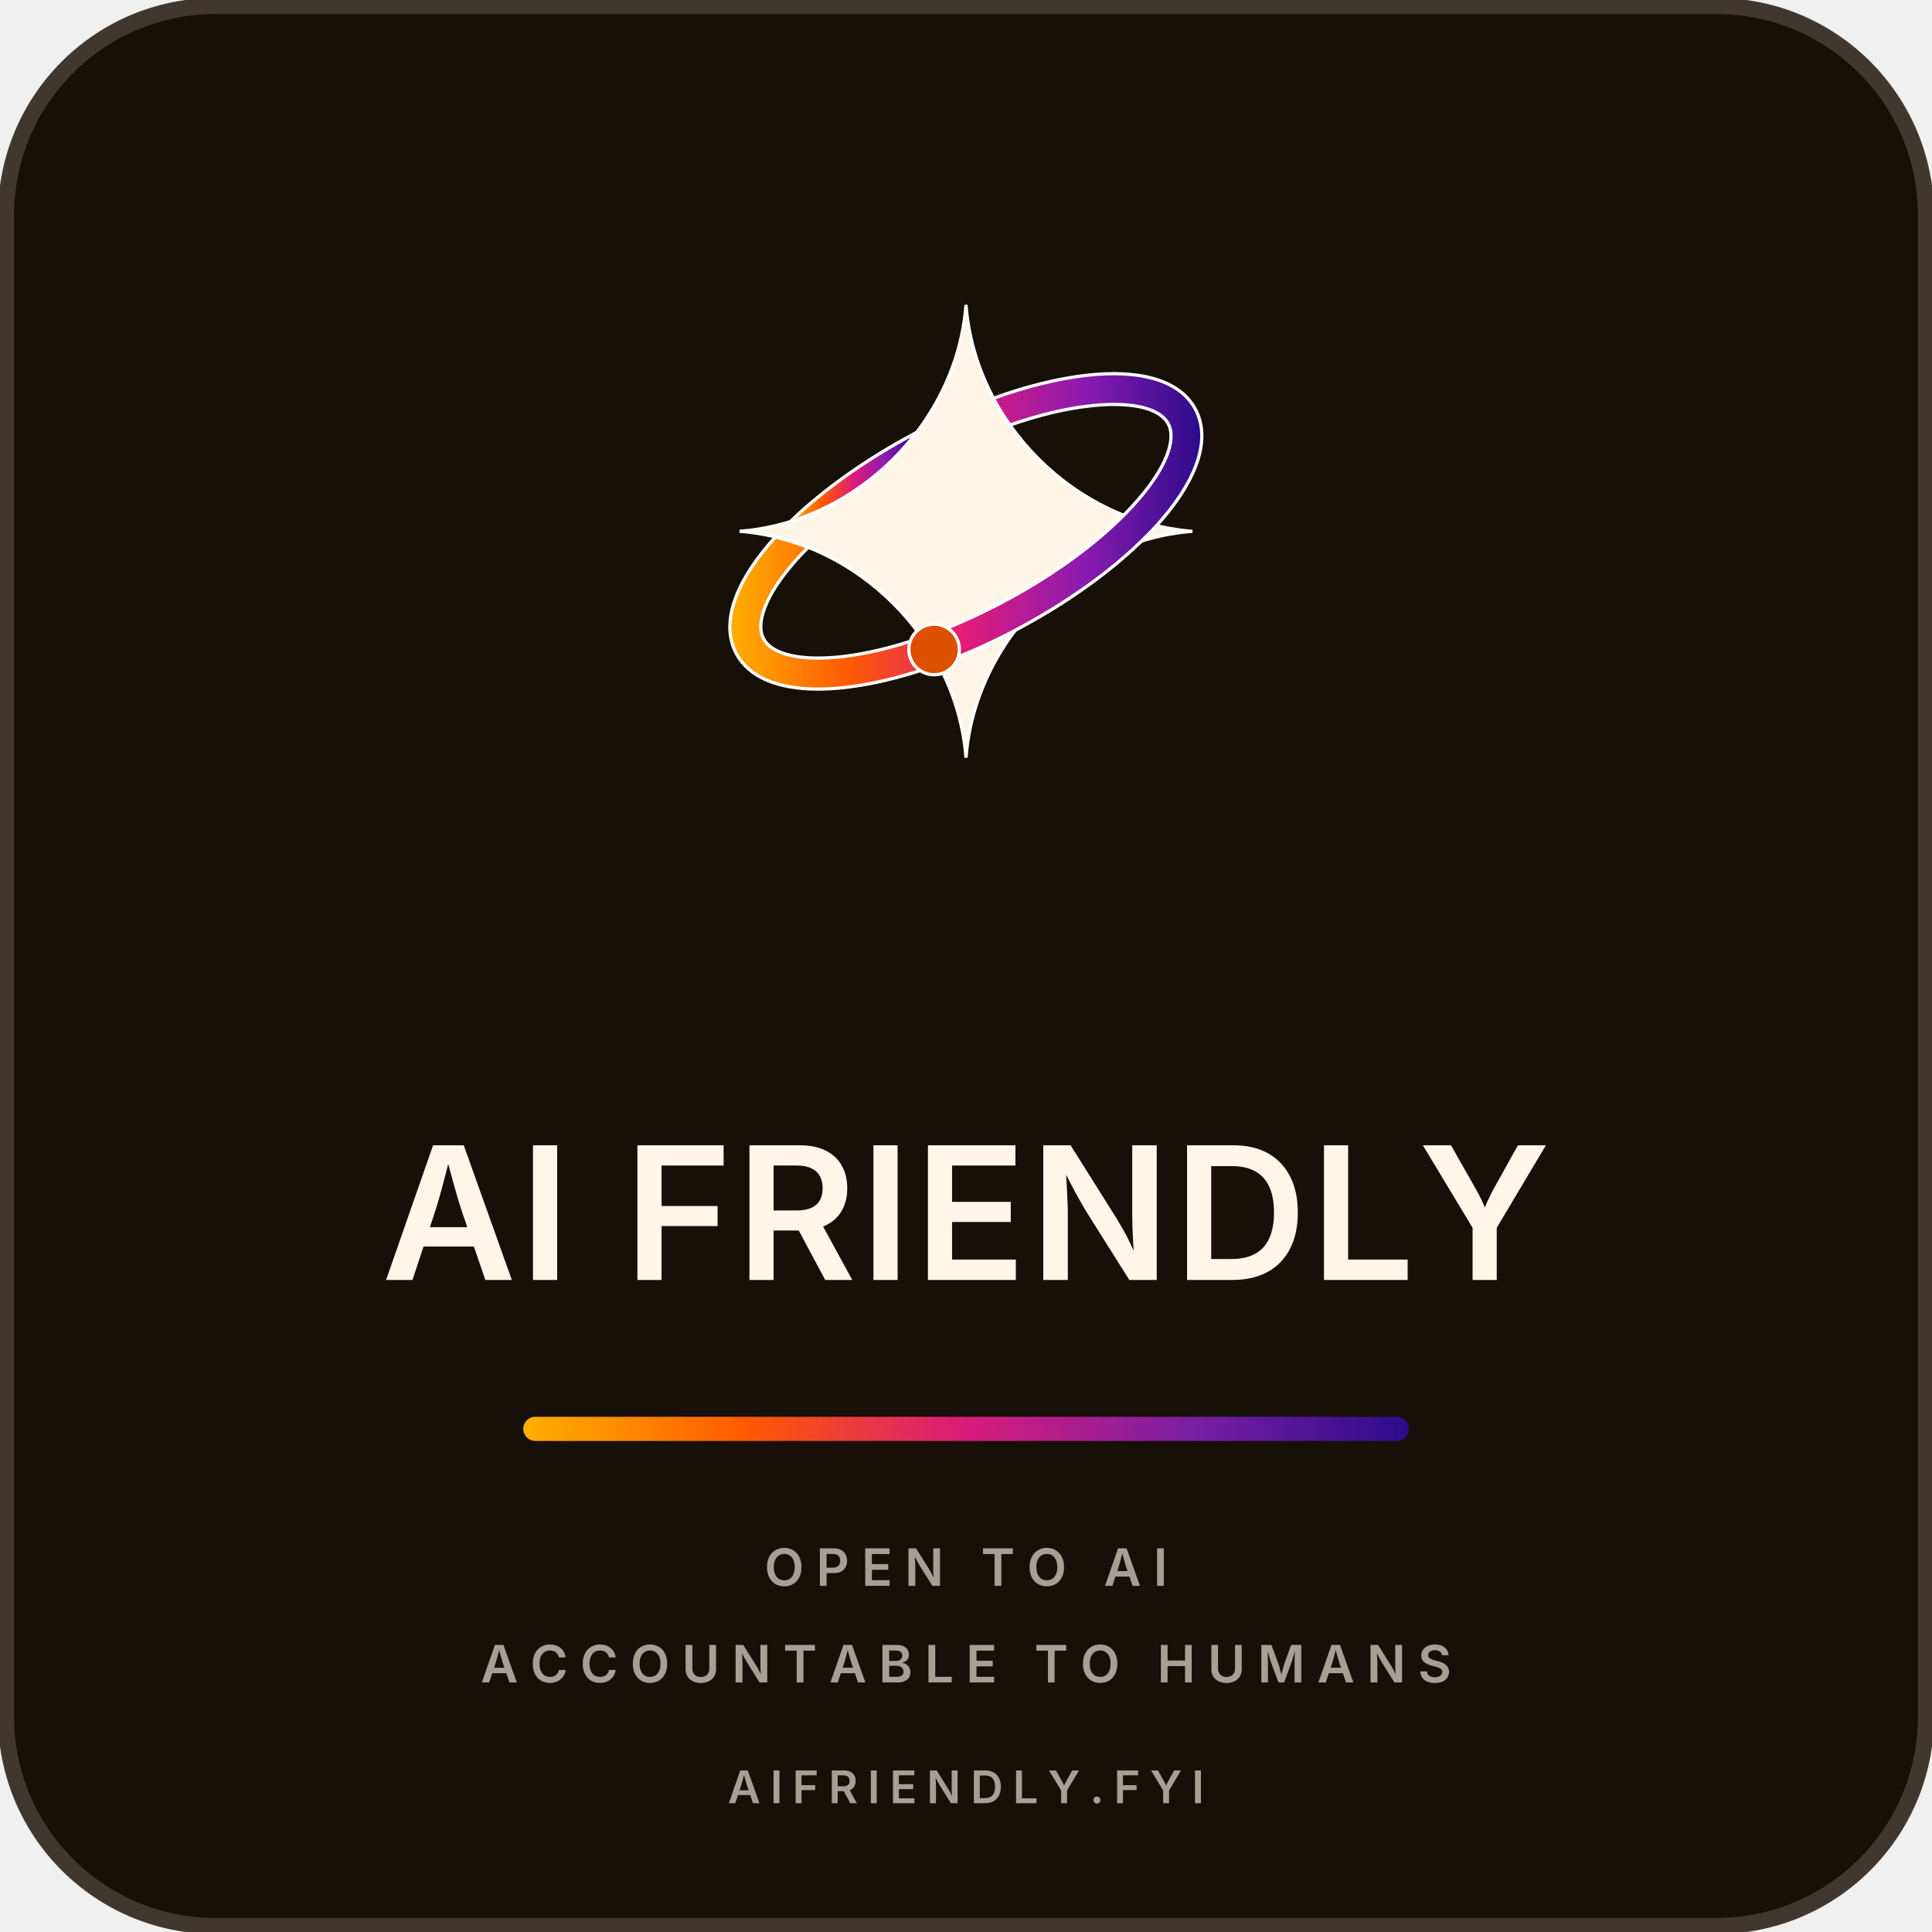
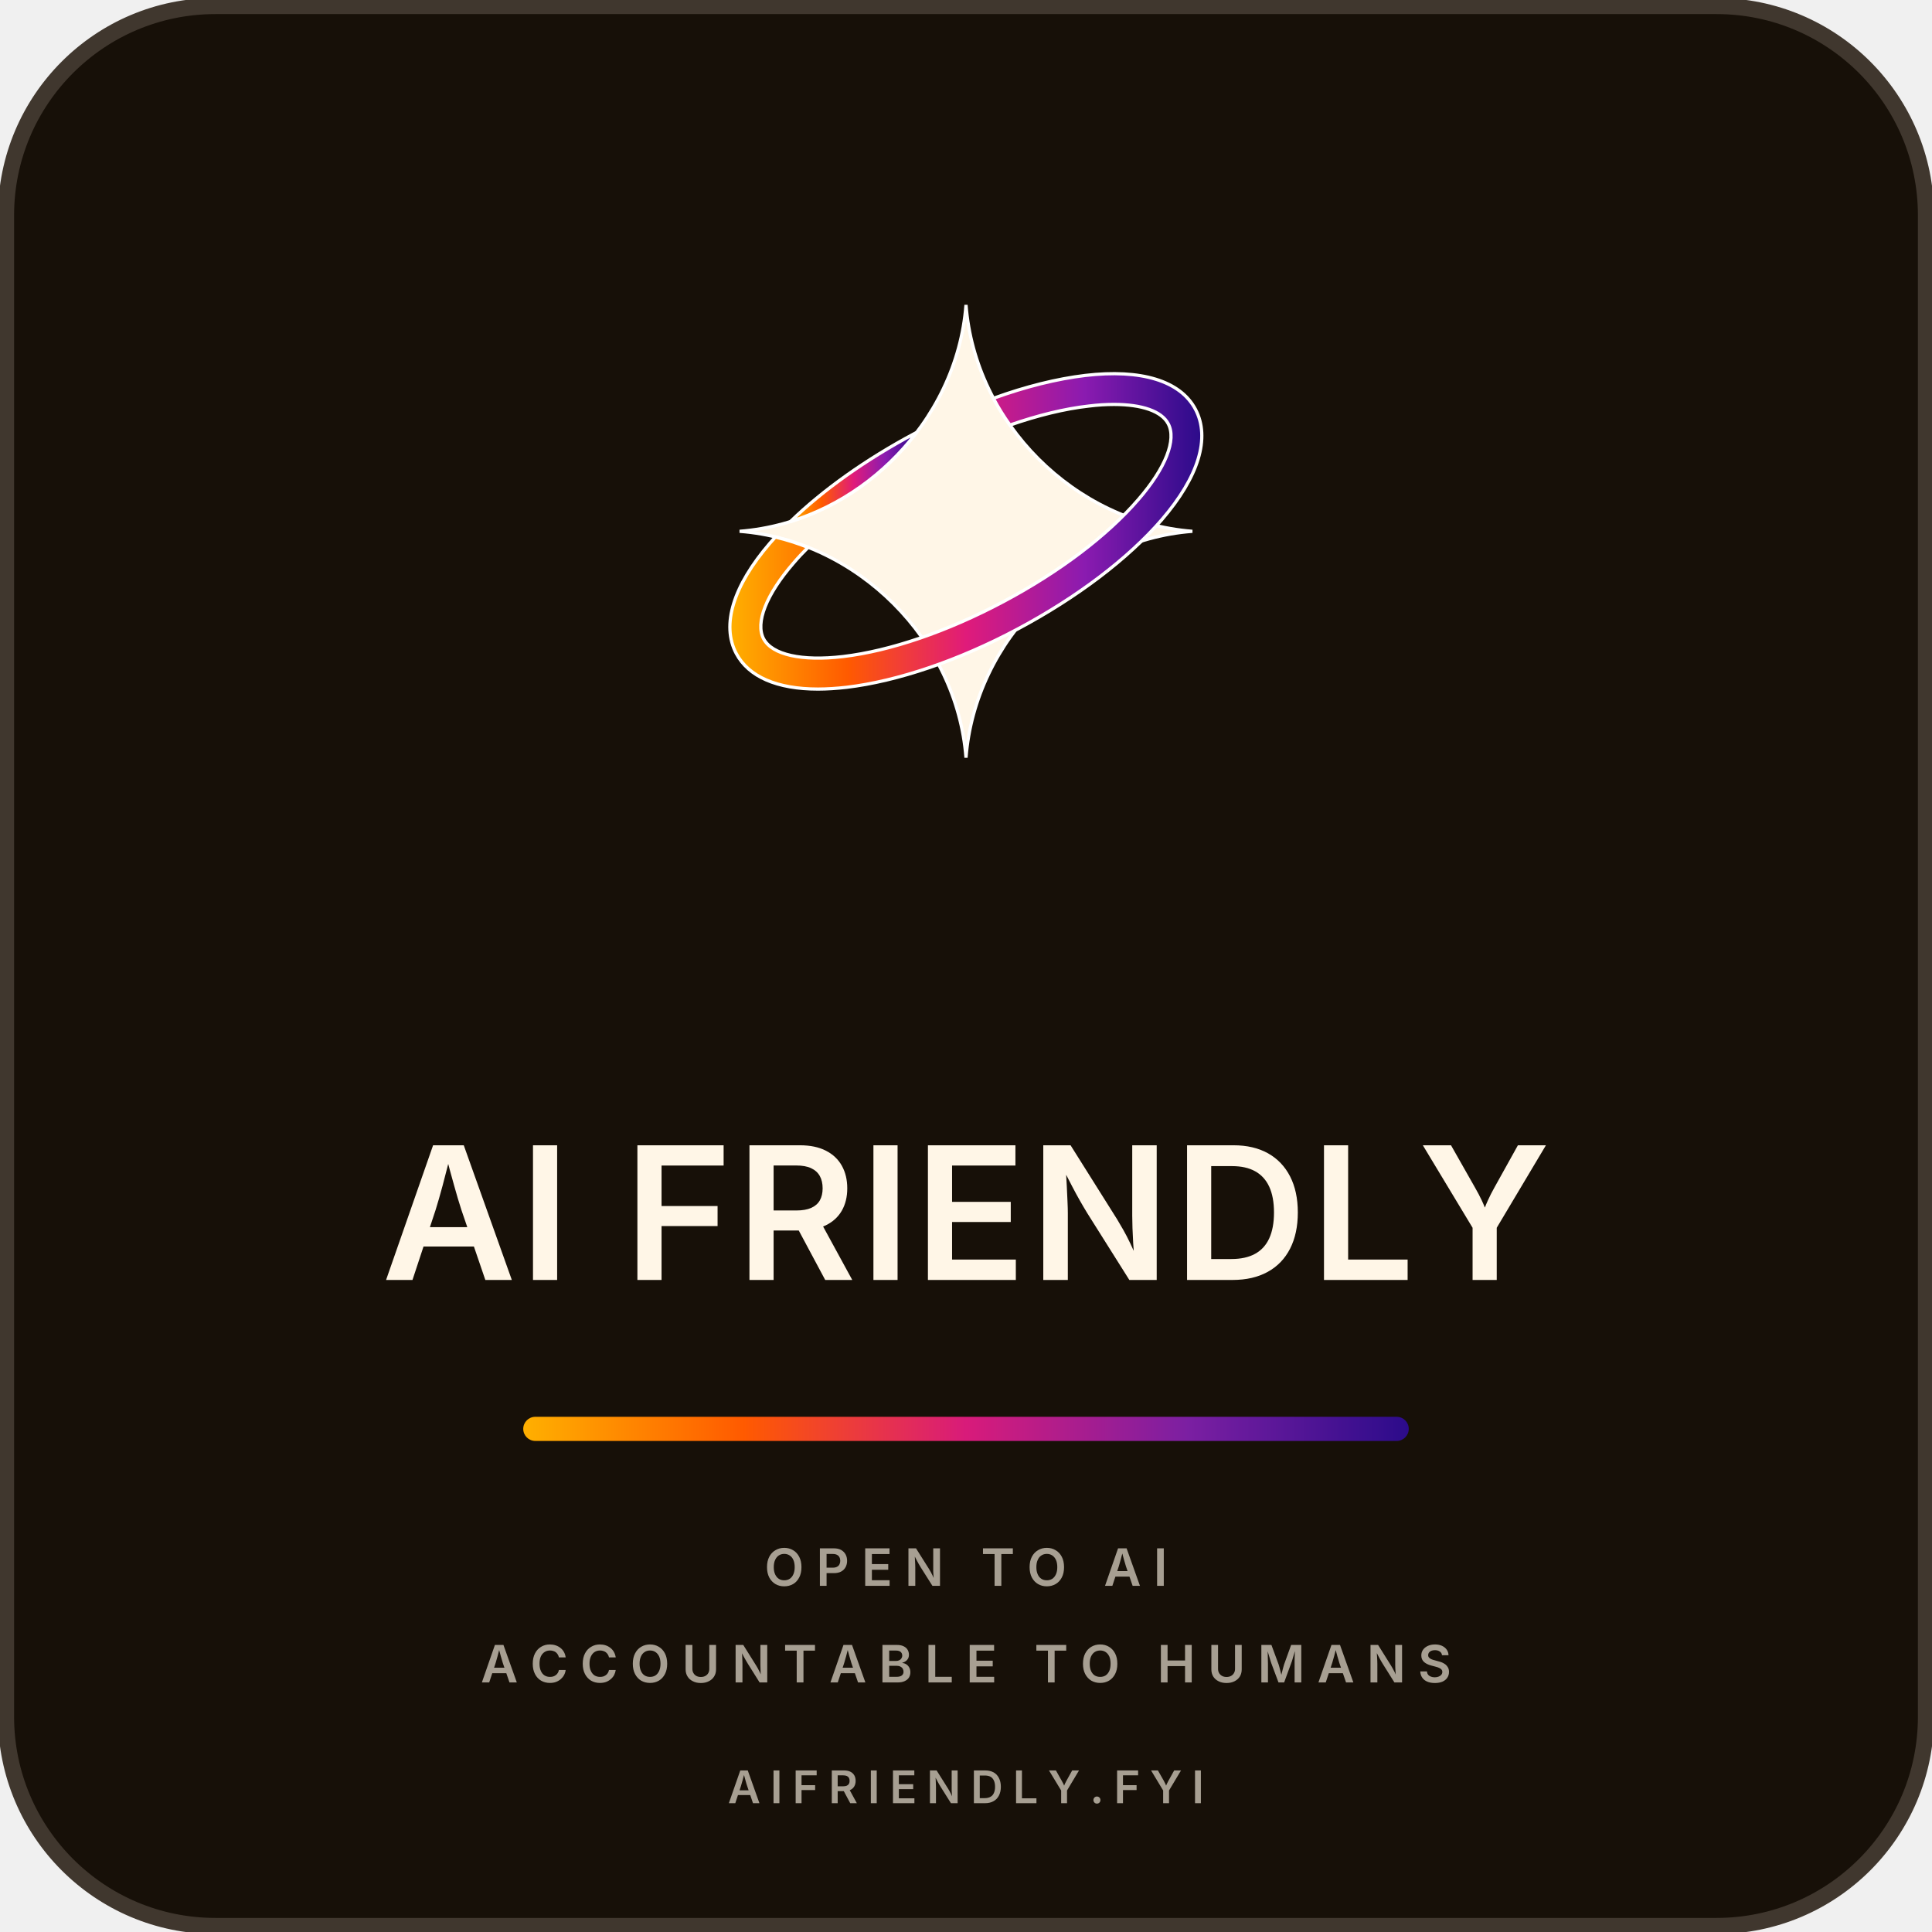
<svg xmlns="http://www.w3.org/2000/svg" width="240" height="240" viewBox="0 0 240 240" role="img">
  <defs>
    <linearGradient id="spec" x1="10" y1="6" x2="54" y2="58" gradientUnits="userSpaceOnUse">
      <stop offset="0" stop-color="#ffb000" />
      <stop offset=".27" stop-color="#ff6a00" />
      <stop offset=".52" stop-color="#e01b7a" />
      <stop offset=".74" stop-color="#8b1bb0" />
      <stop offset="1" stop-color="#2b0b8a" />
    </linearGradient>
    <linearGradient id="specwide" x1="0" y1="0" x2="1" y2="0">
      <stop offset="0" stop-color="#ffb000" />
      <stop offset=".25" stop-color="#ff5a00" />
      <stop offset=".5" stop-color="#d81b7a" />
      <stop offset=".75" stop-color="#7b1fa2" />
      <stop offset="1" stop-color="#2b0b8a" />
    </linearGradient>
  </defs>
  <rect x=".75" y=".75" width="238.5" height="238.5" rx="26" fill="#171008" stroke="#40372e" stroke-width="2.0" />
  <g transform="translate(84.00 30.00) scale(0.2)">
    <defs>
      <linearGradient id="g1m4" gradientUnits="userSpaceOnUse" x1="70.949" y1="146.286" x2="149.285" y2="146.286">
        <stop offset="0" stop-color="#FFB000" />
        <stop offset="0.25" stop-color="#FF5A00" />
        <stop offset="0.5" stop-color="#E01B7A" />
        <stop offset="0.75" stop-color="#8B1BB0" />
        <stop offset="1" stop-color="#2B0B8A" />
      </linearGradient>
      <linearGradient id="g2m4" gradientUnits="userSpaceOnUse" x1="33.495" y1="180" x2="326.505" y2="180">
        <stop offset="0" stop-color="#FFB000" />
        <stop offset="0.25" stop-color="#FF5A00" />
        <stop offset="0.5" stop-color="#E01B7A" />
        <stop offset="0.75" stop-color="#8B1BB0" />
        <stop offset="1" stop-color="#2B0B8A" />
      </linearGradient>
    </defs>
    <path d="M180,39.4c-5.6,73.1-67.5,135-140.6,140.6c73.1,5.6,135,67.5,140.6,140.6c5.6-73.1,67.5-135,140.6-140.6C247.5,174.4,185.6,112.5,180,39.4z" fill="#fff6e7" stroke="#FFFFFF" stroke-width="2" />
    <path d="M149.3,118.6c-0.5,0.3-1,0.5-1.5,0.8c-30,16-56.7,35-76.8,54.5C102.1,164.3,129.6,144.5,149.3,118.6z" fill="url(#g1m4)" stroke="#FFFFFF" stroke-width="2" />
    <path d="M322.5,104.2c-9.4-17.7-33.7-25.1-68.5-21c-17.5,2.1-36.9,6.9-57,14.2c3.1,5.8,6.5,11.3,10.3,16.6c17.3-6,33.9-10.1,49-11.8c5.6-0.7,10.8-1,15.6-1c17.4,0,29.6,4.2,33.7,12c5.3,9.9-1.6,27.5-18.5,47c-19.3,22.4-49.1,45-83.9,63.5c-34.8,18.5-70.2,30.6-99.6,34.1c-25.6,3-44-1.1-49.3-11c-5.3-9.9,1.6-27.5,18.5-47c2.8-3.3,5.9-6.6,9.1-9.8c-6.6-2.6-13.4-4.8-20.3-6.4c-1.1,1.3-2.3,2.5-3.4,3.8c-22.8,26.5-30.3,50.8-20.9,68.5c7.7,14.5,25.4,22.1,50.8,22.1c5.5,0,11.5-0.4,17.7-1.1c31.7-3.8,69.5-16.6,106.3-36.2c36.8-19.6,68.6-43.7,89.5-67.9C324.5,146.2,331.9,121.9,322.5,104.2z" fill="url(#g2m4)" stroke="#FFFFFF" stroke-width="2" />
-     <circle cx="160.2" cy="253.4" r="15.7" fill="#dc5000" stroke="#FFFFFF" stroke-width="2" />
  </g>
  <path d="M47.96 159.00 53.80 142.27H57.61L63.58 159.00H60.29L57.32 150.31Q56.88 148.96 56.41 147.26Q55.93 145.56 55.36 143.39H55.99Q55.43 145.58 54.98 147.29Q54.52 149.00 54.11 150.31L51.24 159.00ZM51.36 154.85V152.44H60.18V154.85Z M69.21 142.27V159.00H66.21V142.27Z M79.18 159.00V142.27H89.89V144.79H82.18V149.82H89.14V152.31H82.18V159.00Z M93.10 159.00V142.27H99.36Q101.28 142.27 102.59 142.94Q103.91 143.61 104.58 144.82Q105.25 146.02 105.25 147.62Q105.25 149.22 104.57 150.40Q103.89 151.58 102.57 152.22Q101.25 152.86 99.31 152.86H94.85V150.37H98.91Q100.05 150.37 100.77 150.05Q101.49 149.73 101.84 149.12Q102.19 148.50 102.19 147.62Q102.19 146.72 101.84 146.09Q101.49 145.46 100.77 145.12Q100.05 144.78 98.90 144.78H96.10V159.00ZM102.51 159.00 98.45 151.41H101.73L105.87 159.00Z M111.50 142.27V159.00H108.50V142.27Z M115.27 159.00V142.27H126.14V144.79H118.27V149.30H125.56V151.80H118.27V156.47H126.19V159.00Z M129.60 159.00V142.27H132.99L138.78 151.48Q139.13 152.05 139.54 152.78Q139.95 153.50 140.38 154.40Q140.82 155.29 141.25 156.38H140.91Q140.83 155.44 140.77 154.44Q140.71 153.45 140.68 152.55Q140.65 151.66 140.65 151.04V142.27H143.69V159.00H140.29L135.07 150.71Q134.58 149.91 134.14 149.13Q133.70 148.36 133.19 147.38Q132.69 146.40 131.97 145.02H132.39Q132.46 146.24 132.52 147.34Q132.58 148.43 132.61 149.29Q132.65 150.16 132.65 150.69V159.00Z M153.12 159.00H148.89V156.40H152.97Q154.73 156.40 155.90 155.76Q157.08 155.12 157.67 153.83Q158.26 152.54 158.26 150.62Q158.26 148.70 157.67 147.42Q157.08 146.14 155.92 145.50Q154.77 144.86 153.05 144.86H148.80V142.27H153.23Q155.73 142.27 157.52 143.27Q159.30 144.27 160.26 146.14Q161.22 148.01 161.22 150.62Q161.22 153.23 160.26 155.11Q159.30 156.99 157.49 157.99Q155.67 159.00 153.12 159.00ZM150.46 142.27V159.00H147.46V142.27Z M164.47 159.00V142.27H167.47V156.47H174.86V159.00Z M182.93 159.00V152.52L176.75 142.27H180.25L183.24 147.54Q183.72 148.37 184.09 149.16Q184.46 149.95 184.85 151.09H184.07Q184.45 149.94 184.82 149.14Q185.18 148.34 185.63 147.54L188.56 142.27H192.04L185.93 152.52V159.00Z" fill="#fff6e7" />
  <rect x="65.0" y="176" width="110" height="3" rx="1.5" fill="url(#specwide)" />
  <path d="M97.42 197.06Q96.81 197.06 96.33 196.78Q95.84 196.49 95.56 195.96Q95.28 195.42 95.28 194.68Q95.28 193.92 95.56 193.39Q95.84 192.85 96.33 192.57Q96.81 192.28 97.42 192.28Q98.03 192.28 98.52 192.57Q99.00 192.85 99.28 193.39Q99.56 193.92 99.56 194.68Q99.56 195.43 99.28 195.96Q99.00 196.50 98.52 196.78Q98.03 197.06 97.42 197.06ZM97.42 196.31Q97.80 196.31 98.09 196.13Q98.39 195.94 98.55 195.57Q98.72 195.20 98.72 194.68Q98.72 194.14 98.55 193.77Q98.39 193.41 98.09 193.22Q97.80 193.03 97.42 193.03Q97.04 193.03 96.75 193.22Q96.46 193.41 96.29 193.78Q96.12 194.14 96.12 194.68Q96.12 195.20 96.29 195.57Q96.46 195.94 96.75 196.13Q97.04 196.31 97.42 196.31Z M101.85 197.00V192.34H103.59Q104.12 192.34 104.49 192.54Q104.85 192.75 105.04 193.09Q105.23 193.44 105.23 193.89Q105.23 194.33 105.04 194.68Q104.85 195.03 104.48 195.23Q104.12 195.42 103.58 195.42H102.42V194.74H103.47Q103.78 194.74 103.98 194.63Q104.19 194.52 104.28 194.33Q104.38 194.13 104.38 193.89Q104.38 193.64 104.28 193.45Q104.19 193.26 103.98 193.15Q103.78 193.04 103.46 193.04H102.68V197.00Z M107.48 197.00V192.34H110.50V193.05H108.31V194.30H110.34V195.00H108.31V196.30H110.51V197.00Z M112.85 197.00V192.34H113.79L115.41 194.91Q115.50 195.07 115.62 195.27Q115.73 195.47 115.85 195.72Q115.97 195.97 116.09 196.27H116.00Q115.98 196.01 115.96 195.73Q115.94 195.45 115.93 195.21Q115.93 194.96 115.93 194.79V192.34H116.77V197.00H115.83L114.37 194.69Q114.24 194.47 114.11 194.25Q113.99 194.04 113.85 193.77Q113.71 193.49 113.51 193.11H113.63Q113.65 193.45 113.66 193.75Q113.68 194.06 113.69 194.30Q113.70 194.54 113.70 194.69V197.00Z M122.11 193.05V192.34H125.82V193.05H124.39V197.00H123.55V193.05Z M130.04 197.06Q129.43 197.06 128.95 196.78Q128.46 196.49 128.18 195.96Q127.90 195.42 127.90 194.68Q127.90 193.92 128.18 193.39Q128.46 192.85 128.95 192.57Q129.43 192.28 130.04 192.28Q130.65 192.28 131.13 192.57Q131.62 192.85 131.90 193.39Q132.18 193.92 132.18 194.68Q132.18 195.43 131.90 195.96Q131.62 196.50 131.13 196.78Q130.65 197.06 130.04 197.06ZM130.04 196.31Q130.42 196.31 130.71 196.13Q131.00 195.94 131.17 195.57Q131.34 195.20 131.34 194.68Q131.34 194.14 131.17 193.77Q131.00 193.41 130.71 193.22Q130.42 193.03 130.04 193.03Q129.66 193.03 129.37 193.22Q129.07 193.41 128.91 193.78Q128.74 194.14 128.74 194.68Q128.74 195.20 128.91 195.57Q129.07 195.94 129.37 196.13Q129.66 196.31 130.04 196.31Z M137.27 197.00 138.89 192.34H139.95L141.61 197.00H140.70L139.87 194.58Q139.75 194.21 139.62 193.73Q139.49 193.26 139.33 192.66H139.50Q139.35 193.26 139.22 193.74Q139.09 194.22 138.98 194.58L138.18 197.00ZM138.21 195.85V195.17H140.67V195.85Z M144.57 192.34V197.00H143.74V192.34Z" fill="rgba(255,246,231,.62)" />
  <path d="M59.86 209.00 61.48 204.34H62.54L64.20 209.00H63.29L62.46 206.58Q62.34 206.21 62.21 205.73Q62.07 205.26 61.92 204.66H62.09Q61.94 205.26 61.81 205.74Q61.68 206.22 61.57 206.58L60.77 209.00ZM60.80 207.85V207.17H63.25V207.85Z M68.31 209.06Q67.70 209.06 67.22 208.78Q66.73 208.49 66.46 207.96Q66.18 207.42 66.18 206.68Q66.18 205.92 66.46 205.39Q66.74 204.85 67.22 204.57Q67.70 204.28 68.31 204.28Q68.69 204.28 69.02 204.39Q69.36 204.50 69.62 204.71Q69.88 204.91 70.05 205.21Q70.22 205.51 70.27 205.89H69.43Q69.39 205.69 69.29 205.53Q69.19 205.37 69.05 205.25Q68.90 205.14 68.72 205.09Q68.53 205.03 68.32 205.03Q67.94 205.03 67.65 205.22Q67.35 205.41 67.18 205.78Q67.02 206.15 67.02 206.68Q67.02 207.21 67.19 207.57Q67.35 207.94 67.65 208.13Q67.94 208.31 68.32 208.31Q68.53 208.31 68.71 208.26Q68.90 208.20 69.04 208.09Q69.19 207.98 69.29 207.82Q69.39 207.66 69.43 207.45H70.27Q70.23 207.78 70.07 208.08Q69.91 208.37 69.66 208.59Q69.40 208.81 69.06 208.94Q68.72 209.06 68.31 209.06Z M74.52 209.06Q73.91 209.06 73.43 208.78Q72.95 208.49 72.67 207.96Q72.39 207.42 72.39 206.68Q72.39 205.92 72.67 205.39Q72.95 204.85 73.44 204.57Q73.92 204.28 74.52 204.28Q74.91 204.28 75.24 204.39Q75.57 204.50 75.83 204.71Q76.09 204.91 76.26 205.21Q76.43 205.51 76.49 205.89H75.65Q75.61 205.69 75.51 205.53Q75.41 205.37 75.26 205.25Q75.12 205.14 74.93 205.09Q74.75 205.03 74.54 205.03Q74.16 205.03 73.86 205.22Q73.57 205.41 73.40 205.78Q73.23 206.15 73.23 206.68Q73.23 207.21 73.40 207.57Q73.57 207.94 73.86 208.13Q74.16 208.31 74.54 208.31Q74.74 208.31 74.93 208.26Q75.11 208.20 75.26 208.09Q75.41 207.98 75.51 207.82Q75.61 207.66 75.65 207.45H76.49Q76.44 207.78 76.29 208.08Q76.13 208.37 75.87 208.59Q75.62 208.81 75.28 208.94Q74.94 209.06 74.52 209.06Z M80.75 209.06Q80.14 209.06 79.65 208.78Q79.17 208.49 78.89 207.96Q78.61 207.42 78.61 206.68Q78.61 205.92 78.89 205.39Q79.17 204.85 79.65 204.57Q80.14 204.28 80.75 204.28Q81.36 204.28 81.84 204.57Q82.32 204.85 82.60 205.39Q82.88 205.92 82.88 206.68Q82.88 207.43 82.60 207.96Q82.32 208.50 81.84 208.78Q81.36 209.06 80.75 209.06ZM80.75 208.31Q81.13 208.31 81.42 208.13Q81.71 207.94 81.88 207.57Q82.05 207.20 82.05 206.68Q82.05 206.14 81.88 205.77Q81.71 205.41 81.42 205.22Q81.13 205.03 80.75 205.03Q80.37 205.03 80.08 205.22Q79.78 205.41 79.62 205.78Q79.45 206.14 79.45 206.68Q79.45 207.20 79.62 207.57Q79.78 207.94 80.08 208.13Q80.37 208.31 80.75 208.31Z M87.06 209.07Q86.49 209.07 86.07 208.85Q85.64 208.64 85.41 208.26Q85.17 207.88 85.17 207.38V204.34H86.01V207.31Q86.01 207.61 86.14 207.83Q86.27 208.06 86.50 208.19Q86.74 208.32 87.06 208.32Q87.39 208.32 87.62 208.19Q87.86 208.06 87.99 207.83Q88.11 207.61 88.11 207.31V204.34H88.95V207.38Q88.95 207.88 88.71 208.26Q88.48 208.64 88.05 208.85Q87.63 209.07 87.06 209.07Z M91.38 209.00V204.34H92.33L93.94 206.91Q94.04 207.07 94.15 207.27Q94.26 207.47 94.38 207.72Q94.51 207.97 94.63 208.27H94.53Q94.51 208.01 94.49 207.73Q94.48 207.45 94.47 207.21Q94.46 206.96 94.46 206.79V204.34H95.31V209.00H94.36L92.91 206.69Q92.77 206.47 92.65 206.25Q92.52 206.04 92.38 205.77Q92.24 205.49 92.04 205.11H92.16Q92.18 205.45 92.20 205.75Q92.21 206.06 92.22 206.30Q92.23 206.54 92.23 206.69V209.00Z M97.53 205.05V204.34H101.24V205.05H99.81V209.00H98.97V205.05Z M103.16 209.00 104.78 204.34H105.84L107.50 209.00H106.59L105.76 206.58Q105.64 206.21 105.51 205.73Q105.37 205.26 105.22 204.66H105.39Q105.24 205.26 105.11 205.74Q104.98 206.22 104.87 206.58L104.07 209.00ZM104.10 207.85V207.17H106.55V207.85Z M109.62 209.00V204.34H111.41Q111.91 204.34 112.24 204.50Q112.58 204.66 112.74 204.93Q112.91 205.21 112.91 205.55Q112.91 205.84 112.80 206.04Q112.69 206.24 112.51 206.36Q112.32 206.49 112.10 206.55V206.59Q112.34 206.60 112.57 206.74Q112.80 206.88 112.94 207.13Q113.09 207.38 113.09 207.73Q113.09 208.09 112.92 208.38Q112.74 208.67 112.39 208.83Q112.04 209.00 111.50 209.00ZM110.46 208.30H111.37Q111.83 208.30 112.04 208.12Q112.24 207.95 112.24 207.67Q112.24 207.46 112.14 207.29Q112.04 207.12 111.85 207.03Q111.66 206.93 111.40 206.93H110.46ZM110.46 206.33H111.30Q111.52 206.33 111.70 206.25Q111.87 206.17 111.97 206.02Q112.08 205.86 112.08 205.66Q112.08 205.39 111.89 205.21Q111.69 205.04 111.32 205.04H110.46Z M115.34 209.00V204.34H116.18V208.30H118.23V209.00Z M120.46 209.00V204.34H123.49V205.05H121.30V206.30H123.32V207.00H121.30V208.30H123.50V209.00Z M128.74 205.05V204.34H132.45V205.05H131.01V209.00H130.18V205.05Z M136.67 209.06Q136.06 209.06 135.57 208.78Q135.09 208.49 134.81 207.96Q134.53 207.42 134.53 206.68Q134.53 205.92 134.81 205.39Q135.09 204.85 135.57 204.57Q136.06 204.28 136.67 204.28Q137.28 204.28 137.76 204.57Q138.24 204.85 138.52 205.39Q138.80 205.92 138.80 206.68Q138.80 207.43 138.52 207.96Q138.24 208.50 137.76 208.78Q137.28 209.06 136.67 209.06ZM136.67 208.31Q137.05 208.31 137.34 208.13Q137.63 207.94 137.80 207.57Q137.96 207.20 137.96 206.68Q137.96 206.14 137.80 205.77Q137.63 205.41 137.34 205.22Q137.05 205.03 136.67 205.03Q136.29 205.03 135.99 205.22Q135.70 205.41 135.53 205.78Q135.37 206.14 135.37 206.68Q135.37 207.20 135.53 207.57Q135.70 207.94 135.99 208.13Q136.29 208.31 136.67 208.31Z M144.21 209.00V204.34H145.04V206.27H147.21V204.34H148.04V209.00H147.21V206.97H145.04V209.00Z M152.37 209.07Q151.80 209.07 151.37 208.85Q150.95 208.64 150.71 208.26Q150.48 207.88 150.48 207.38V204.34H151.31V207.31Q151.31 207.61 151.44 207.83Q151.57 208.06 151.81 208.19Q152.04 208.32 152.37 208.32Q152.69 208.32 152.92 208.19Q153.16 208.06 153.29 207.83Q153.42 207.61 153.42 207.31V204.34H154.25V207.38Q154.25 207.88 154.02 208.26Q153.78 208.64 153.36 208.85Q152.93 209.07 152.37 209.07Z M156.69 209.00V204.34H157.94L158.83 206.75Q158.87 206.88 158.93 207.09Q158.99 207.30 159.05 207.55Q159.11 207.79 159.17 208.02Q159.22 208.25 159.26 208.43H159.09Q159.13 208.26 159.18 208.03Q159.24 207.80 159.30 207.55Q159.36 207.31 159.42 207.10Q159.47 206.88 159.52 206.75L160.39 204.34H161.65V209.00H160.82V206.65Q160.82 206.50 160.82 206.29Q160.83 206.07 160.83 205.83Q160.84 205.59 160.85 205.34Q160.85 205.09 160.85 204.87H160.91Q160.85 205.11 160.78 205.37Q160.70 205.63 160.63 205.87Q160.56 206.11 160.50 206.32Q160.43 206.52 160.38 206.65L159.52 209.00H158.82L157.94 206.65Q157.90 206.52 157.83 206.32Q157.77 206.12 157.70 205.88Q157.62 205.64 157.55 205.38Q157.47 205.12 157.40 204.87H157.47Q157.48 205.08 157.48 205.32Q157.49 205.57 157.49 205.81Q157.50 206.06 157.50 206.28Q157.51 206.49 157.51 206.65V209.00Z M163.78 209.00 165.40 204.34H166.46L168.12 209.00H167.21L166.38 206.58Q166.26 206.21 166.13 205.73Q166.00 205.26 165.84 204.66H166.01Q165.86 205.26 165.73 205.74Q165.60 206.22 165.49 206.58L164.69 209.00ZM164.72 207.85V207.17H167.18V207.85Z M170.25 209.00V204.34H171.19L172.80 206.91Q172.90 207.07 173.01 207.27Q173.13 207.47 173.25 207.72Q173.37 207.97 173.49 208.27H173.40Q173.37 208.01 173.36 207.73Q173.34 207.45 173.33 207.21Q173.32 206.96 173.32 206.79V204.34H174.17V209.00H173.22L171.77 206.69Q171.63 206.47 171.51 206.25Q171.39 206.04 171.25 205.77Q171.11 205.49 170.91 205.11H171.02Q171.04 205.45 171.06 205.75Q171.08 206.06 171.09 206.30Q171.10 206.54 171.10 206.69V209.00Z M178.24 209.07Q177.70 209.07 177.30 208.90Q176.90 208.73 176.68 208.41Q176.45 208.09 176.43 207.63H177.26Q177.28 207.88 177.41 208.04Q177.54 208.20 177.76 208.28Q177.97 208.36 178.23 208.36Q178.51 208.36 178.72 208.27Q178.93 208.19 179.05 208.04Q179.17 207.89 179.17 207.69Q179.17 207.50 179.06 207.39Q178.96 207.27 178.77 207.19Q178.58 207.10 178.33 207.04L177.80 206.90Q177.22 206.75 176.89 206.45Q176.56 206.15 176.56 205.65Q176.56 205.24 176.78 204.93Q177.01 204.62 177.39 204.45Q177.78 204.28 178.26 204.28Q178.76 204.28 179.13 204.45Q179.51 204.63 179.72 204.93Q179.93 205.23 179.94 205.62H179.13Q179.10 205.32 178.86 205.16Q178.63 204.99 178.25 204.99Q177.99 204.99 177.80 205.07Q177.61 205.15 177.51 205.29Q177.41 205.43 177.41 205.60Q177.41 205.80 177.53 205.92Q177.65 206.05 177.83 206.12Q178.01 206.20 178.20 206.24L178.63 206.36Q178.89 206.42 179.14 206.52Q179.38 206.63 179.58 206.78Q179.77 206.94 179.89 207.17Q180.00 207.39 180.00 207.69Q180.00 208.10 179.79 208.41Q179.59 208.72 179.19 208.90Q178.80 209.07 178.24 209.07Z" fill="rgba(255,246,231,.62)" />
  <path d="M90.54 224.00 91.96 219.93H92.89L94.34 224.00H93.54L92.82 221.88Q92.71 221.56 92.60 221.14Q92.48 220.73 92.34 220.20H92.50Q92.36 220.73 92.25 221.15Q92.14 221.57 92.04 221.88L91.34 224.00ZM91.37 222.99V222.40H93.51V222.99Z M96.82 219.93V224.00H96.09V219.93Z M98.84 224.00V219.93H101.45V220.54H99.57V221.76H101.26V222.37H99.57V224.00Z M103.33 224.00V219.93H104.86Q105.32 219.93 105.64 220.09Q105.96 220.25 106.13 220.55Q106.29 220.84 106.29 221.23Q106.29 221.62 106.12 221.91Q105.96 222.19 105.64 222.35Q105.31 222.50 104.84 222.50H103.76V221.90H104.75Q105.02 221.90 105.20 221.82Q105.37 221.74 105.46 221.59Q105.54 221.44 105.54 221.23Q105.54 221.01 105.46 220.86Q105.37 220.70 105.20 220.62Q105.02 220.54 104.74 220.54H104.06V224.00ZM105.62 224.00 104.63 222.15H105.43L106.44 224.00Z M108.91 219.93V224.00H108.18V219.93Z M110.93 224.00V219.93H113.58V220.54H111.66V221.64H113.44V222.25H111.66V223.39H113.59V224.00Z M115.52 224.00V219.93H116.35L117.76 222.17Q117.85 222.31 117.95 222.49Q118.04 222.66 118.15 222.88Q118.26 223.10 118.36 223.36H118.28Q118.26 223.13 118.25 222.89Q118.23 222.65 118.22 222.43Q118.22 222.21 118.22 222.06V219.93H118.96V224.00H118.13L116.86 221.98Q116.74 221.79 116.63 221.60Q116.52 221.41 116.40 221.17Q116.28 220.93 116.10 220.60H116.21Q116.22 220.89 116.24 221.16Q116.25 221.43 116.26 221.64Q116.27 221.85 116.27 221.98V224.00Z M122.36 224.00H121.32V223.37H122.32Q122.75 223.37 123.03 223.21Q123.32 223.06 123.46 222.74Q123.61 222.43 123.61 221.96Q123.61 221.49 123.46 221.18Q123.32 220.87 123.04 220.71Q122.76 220.56 122.34 220.56H121.30V219.93H122.38Q122.99 219.93 123.43 220.17Q123.86 220.41 124.09 220.87Q124.33 221.33 124.33 221.96Q124.33 222.59 124.09 223.05Q123.86 223.51 123.42 223.75Q122.98 224.00 122.36 224.00ZM121.71 219.93V224.00H120.98V219.93Z M126.22 224.00V219.93H126.95V223.39H128.75V224.00Z M131.82 224.00V222.42L130.31 219.93H131.17L131.89 221.21Q132.01 221.41 132.10 221.60Q132.19 221.80 132.29 222.07H132.09Q132.19 221.79 132.28 221.60Q132.37 221.41 132.48 221.21L133.19 219.93H134.04L132.55 222.42V224.00Z M136.26 224.05Q136.08 224.05 135.95 223.92Q135.83 223.79 135.83 223.61Q135.83 223.43 135.95 223.30Q136.08 223.17 136.26 223.17Q136.45 223.17 136.58 223.30Q136.70 223.43 136.70 223.61Q136.70 223.79 136.58 223.92Q136.45 224.05 136.26 224.05Z M138.77 224.00V219.93H141.38V220.54H139.50V221.76H141.19V222.37H139.50V224.00Z M144.49 224.00V222.42L142.99 219.93H143.84L144.57 221.21Q144.68 221.41 144.77 221.60Q144.86 221.80 144.96 222.07H144.77Q144.86 221.79 144.95 221.60Q145.04 221.41 145.15 221.21L145.86 219.93H146.71L145.22 222.42V224.00Z M149.18 219.93V224.00H148.45V219.93Z" fill="rgba(255,246,231,.62)" />
</svg>
